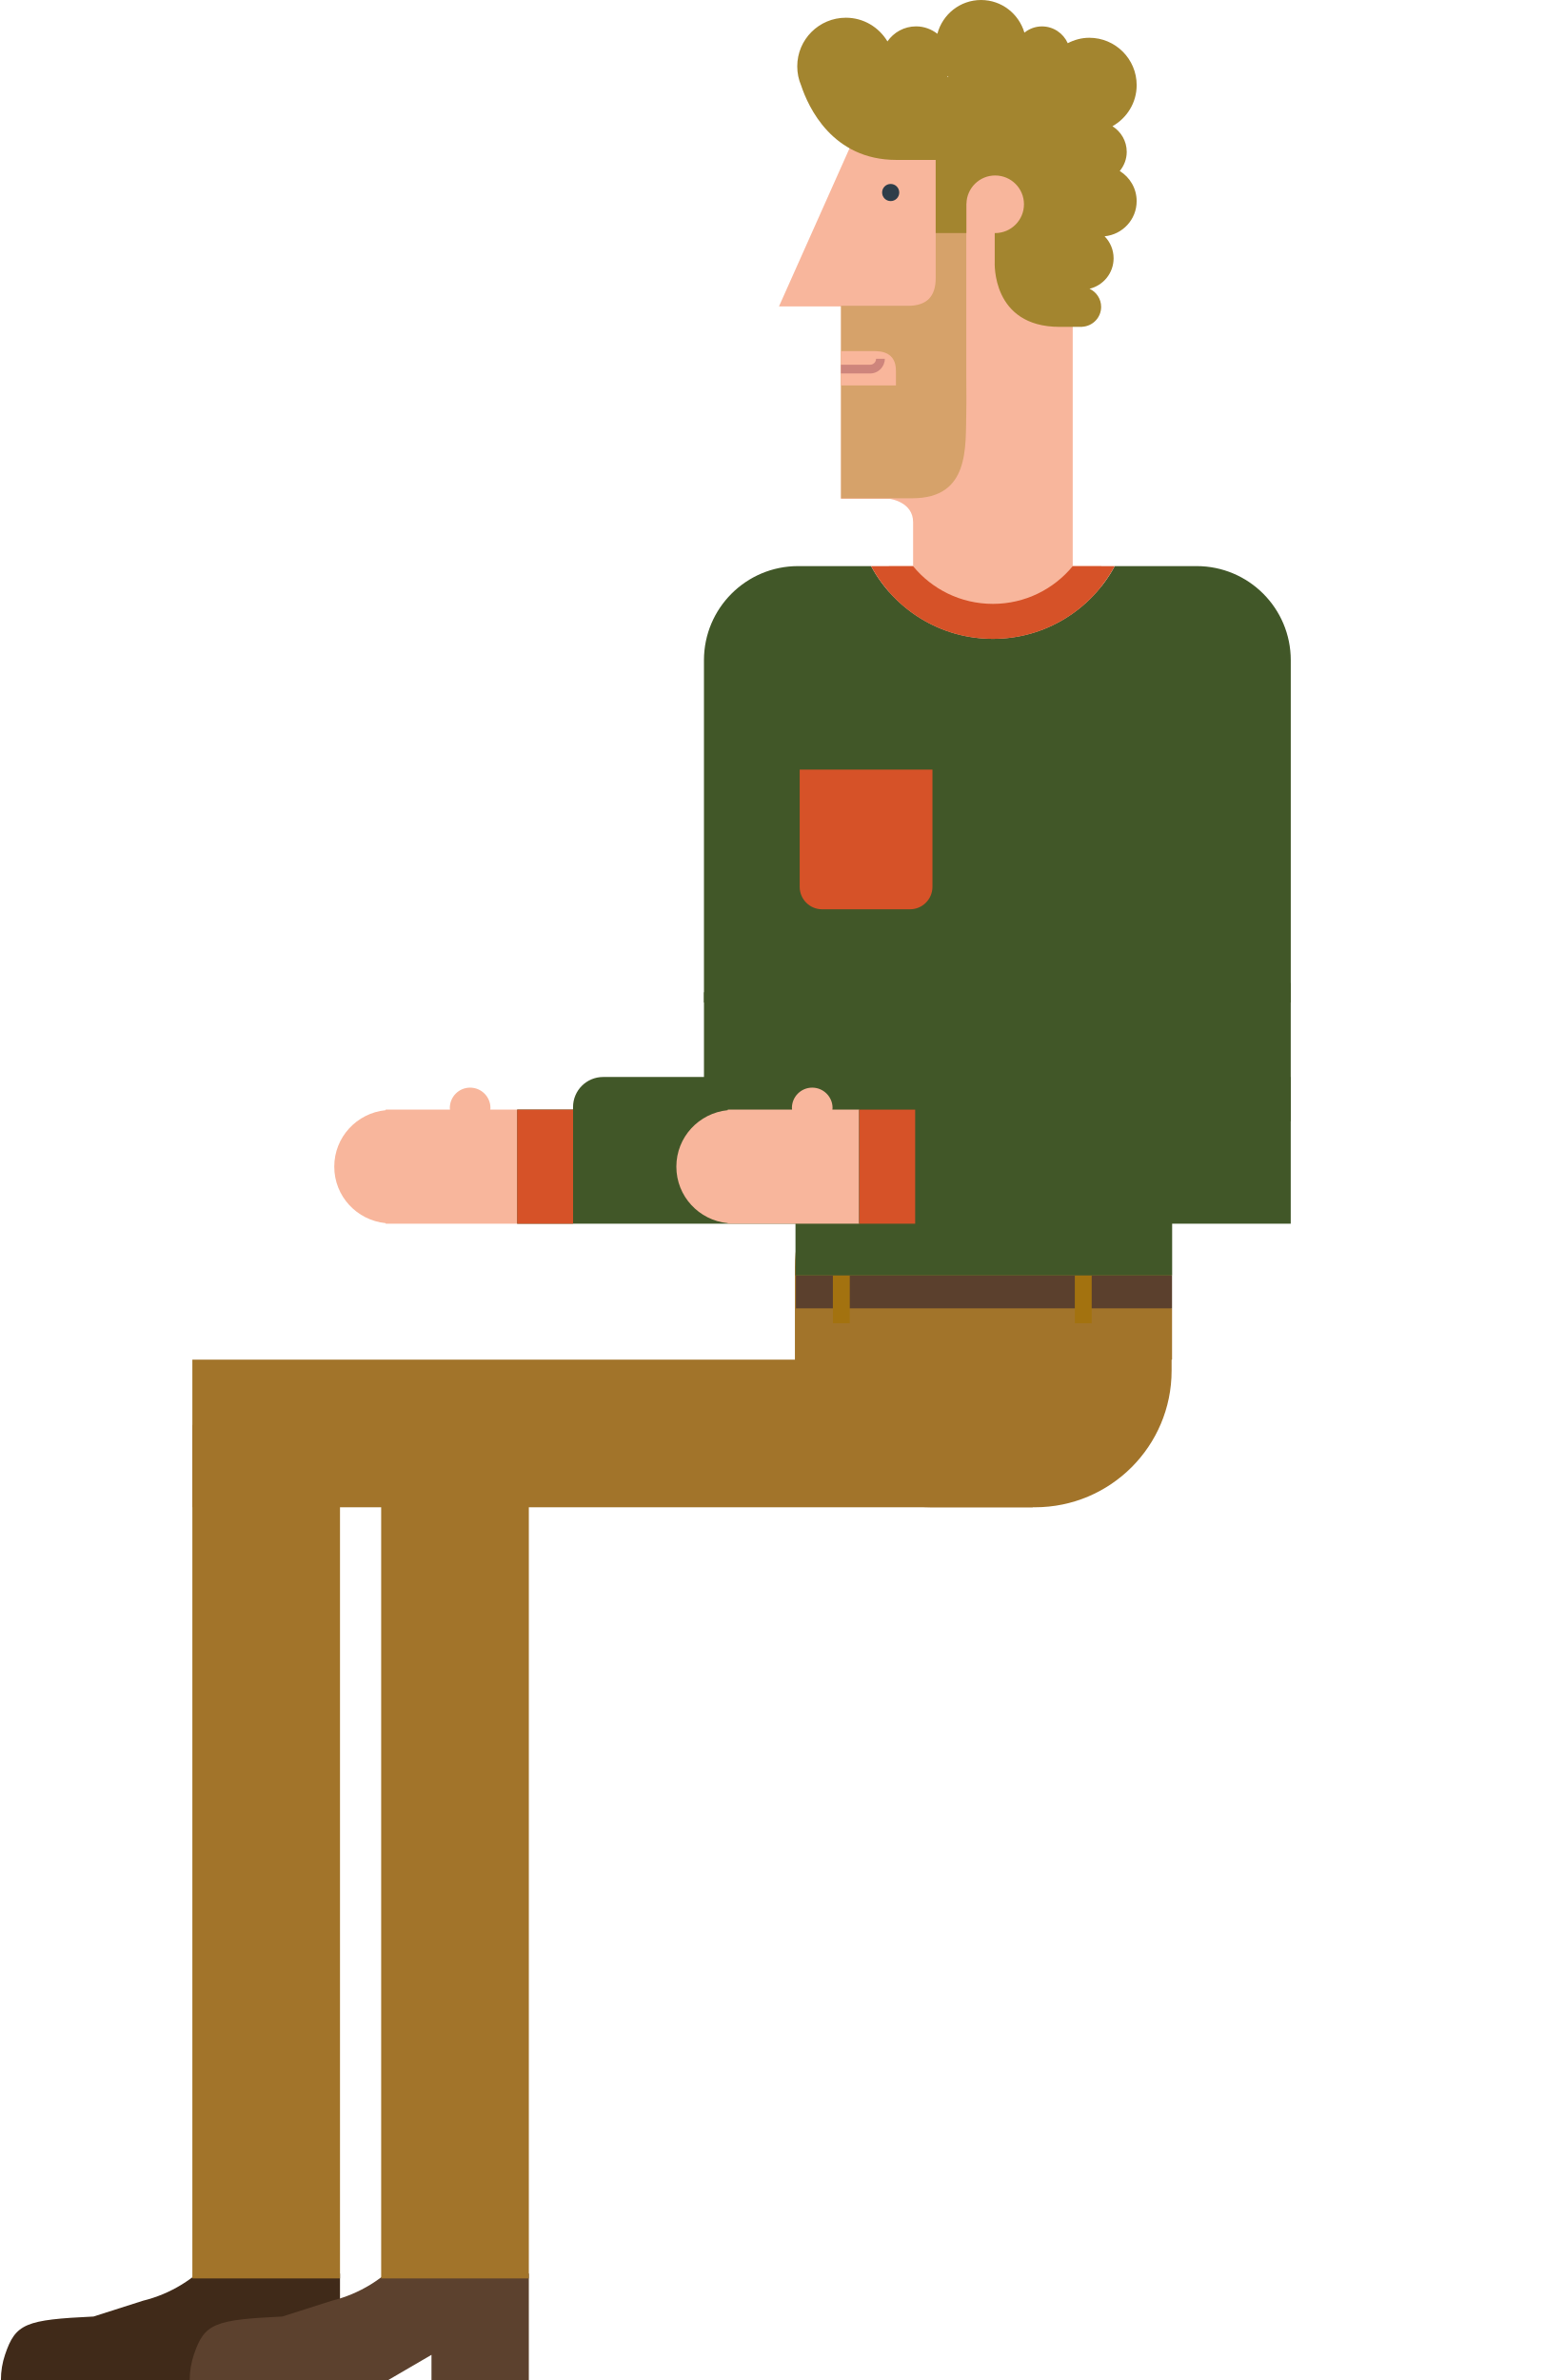
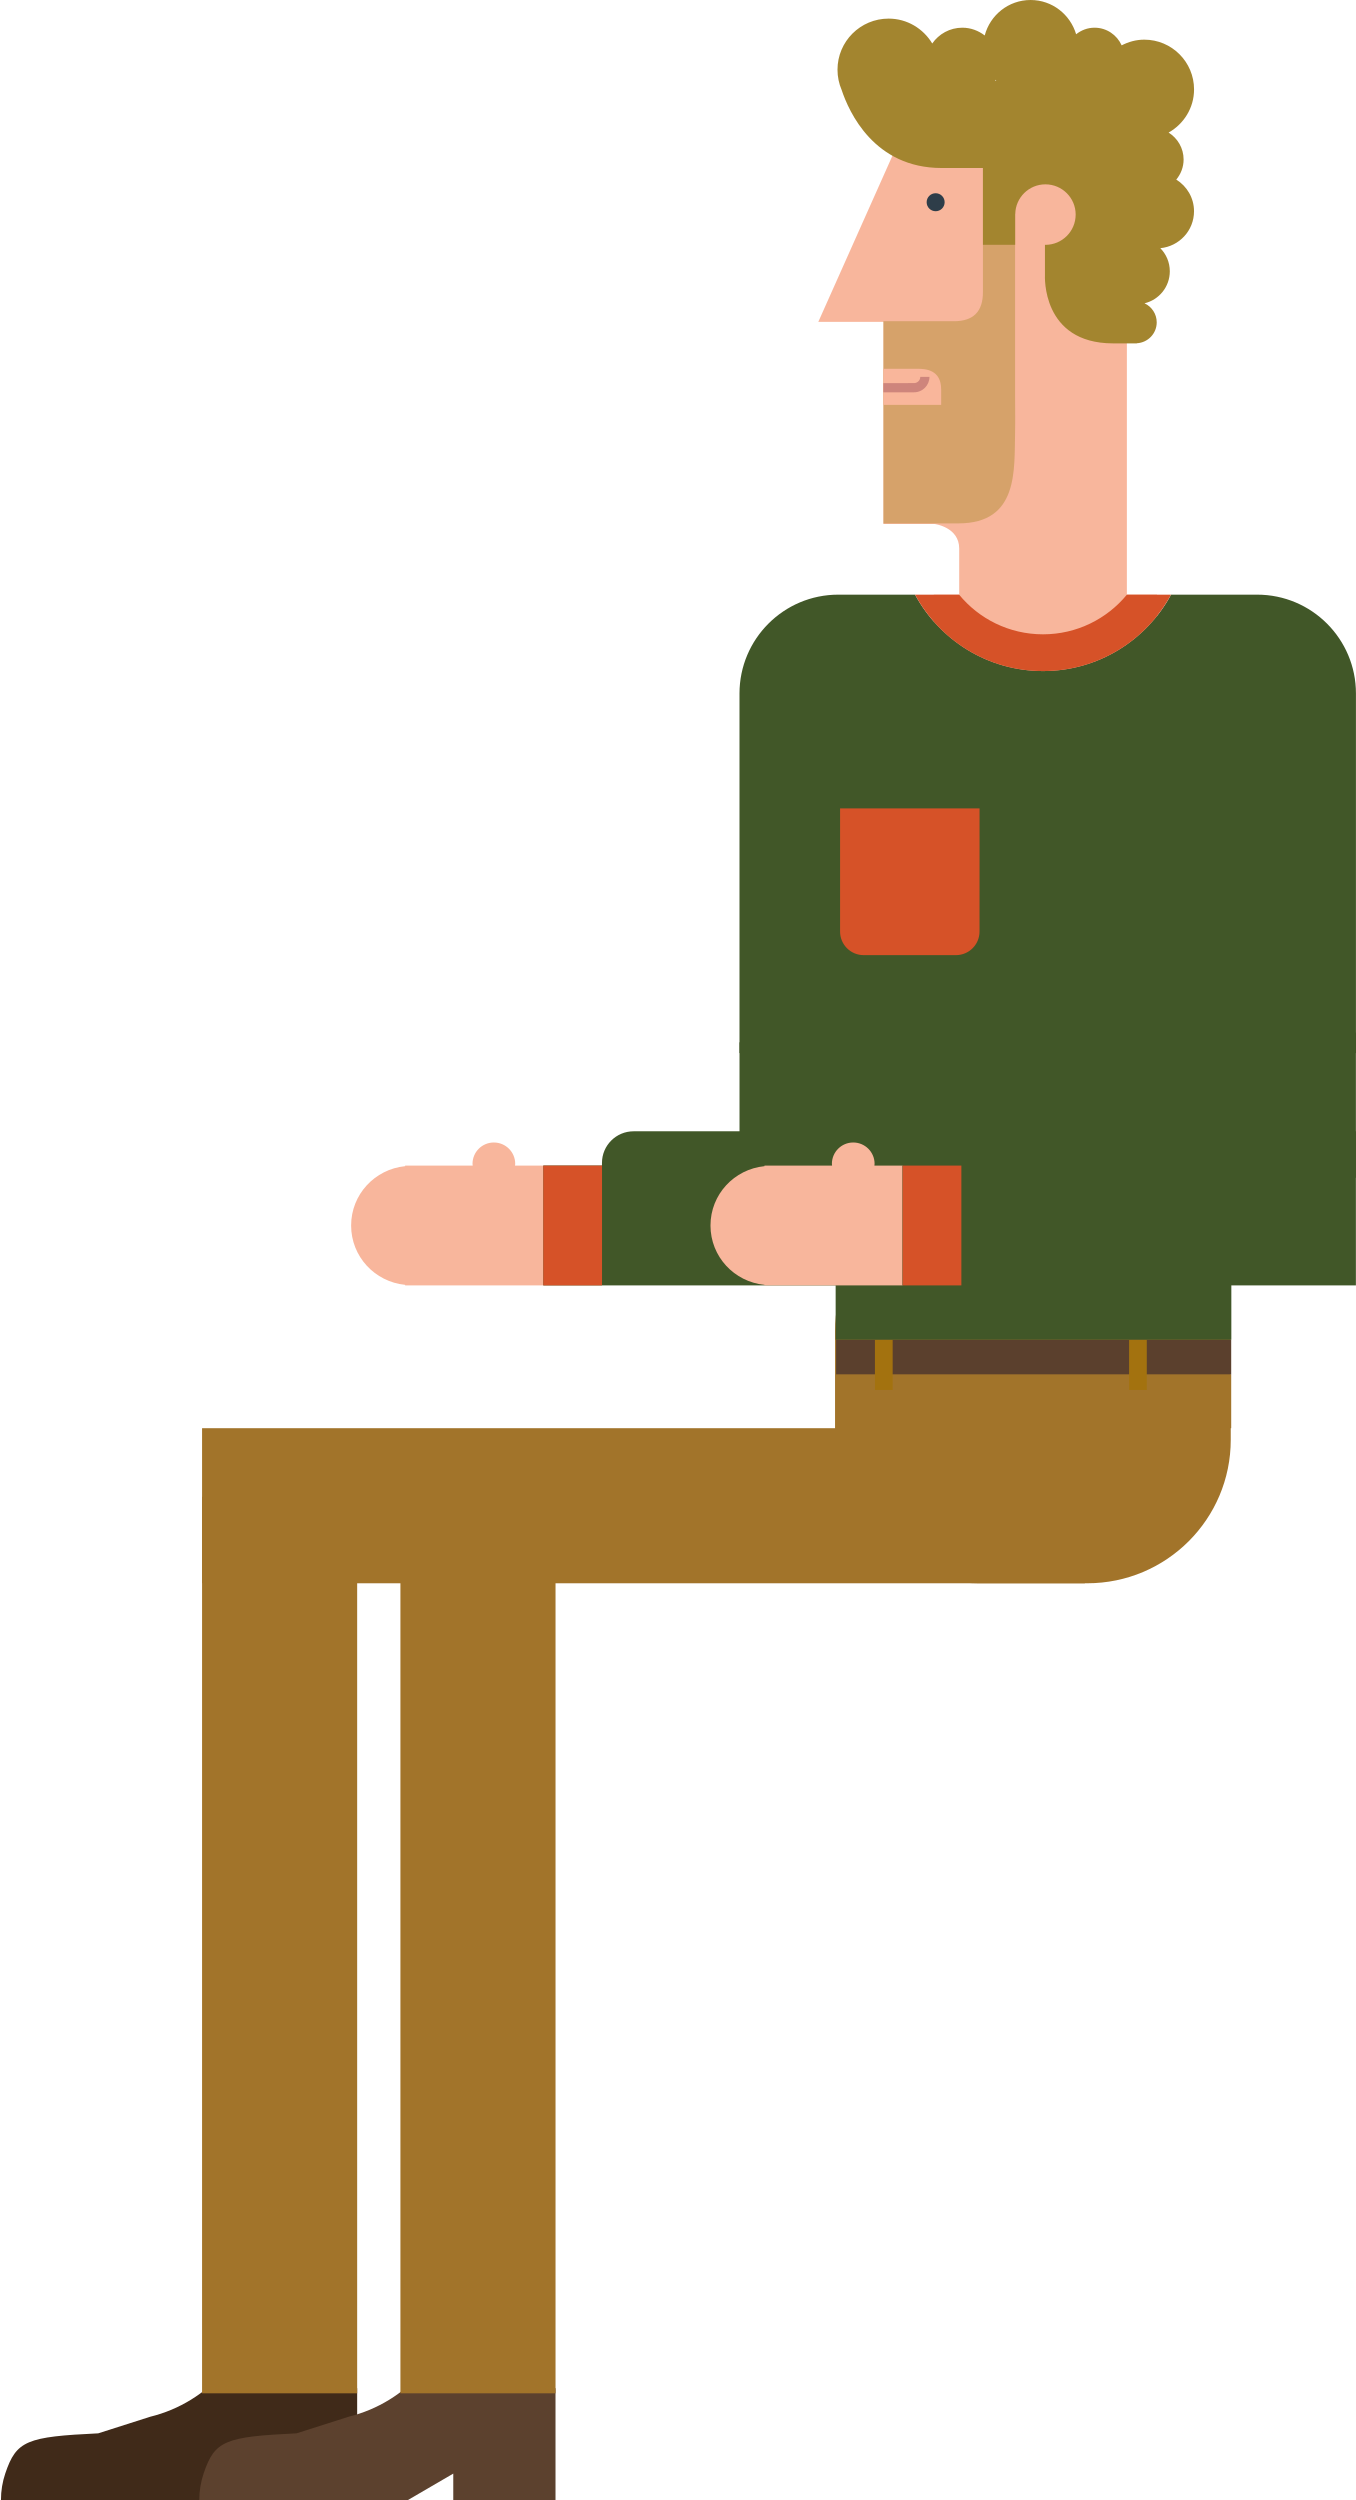
- <svg xmlns="http://www.w3.org/2000/svg" version="1.1" id="Layer_1" x="0px" y="0px" width="93.738px" height="144.43px" viewBox="0 0 93.738 144.43" enable-background="new 0 0 93.738 144.43" xml:space="preserve">
+ <svg xmlns="http://www.w3.org/2000/svg" version="1.1" id="Layer_1" x="0px" y="0px" width="78.335px" height="144.43px" viewBox="0 0 78.335 144.43" enable-background="new 0 0 78.335 144.43" xml:space="preserve">
  <g>
    <rect x="42.723" y="60.217" fill="#415728" width="8.062" height="8.392" />
    <path fill="#A2742A" d="M48.242,83.178c0,4.579,3.713,8.291,8.293,8.291h6.275c4.581,0,8.293-3.712,8.293-8.291v-6.276   c0-4.581-3.712-8.293-8.293-8.293h-6.275c-4.58,0-8.293,3.712-8.293,8.293V83.178z" />
-     <path fill="#402A19" d="M0.305,142.896c0.641-1.905,1.244-2.12,5.371-2.318l3.006-0.96c1.688-0.414,3.169-1.344,4.271-2.611   c0.249-0.287,0.476-0.591,0.684-0.908c1.904,0.14,1.631,1.871,1.631,1.871h5.366v0.726v1.009v1.01v2.183v0.961v0.573h-5.907v-0.573   v-0.956l-2.624,1.529H0.055C0.055,143.893,0.143,143.377,0.305,142.896z" />
+     <path fill="#402A19" d="M0.305,142.896c0.641-1.904,1.243-2.12,5.37-2.317l3.007-0.96c1.688-0.414,3.169-1.345,4.271-2.611   c0.249-0.287,0.477-0.591,0.685-0.908c1.903,0.141,1.631,1.871,1.631,1.871h5.365v0.726v1.01v1.01v2.183v0.961v0.573h-5.906v-0.573   v-0.956l-2.624,1.529H0.055C0.055,143.893,0.143,143.377,0.305,142.896z" />
    <rect x="11.674" y="86.47" fill="#A2742A" width="8.96" height="51.797" />
    <g>
-       <path fill="#F8B69C" d="M29.765,67.237c0,0.034-0.007,0.067-0.01,0.1h0.551h1.079v6.923h-1.079h-2.21h-4.34    c-0.002,0-0.004,0-0.008,0c-0.002,0-0.004,0-0.007,0h-0.335v-0.033c-1.75-0.174-3.12-1.633-3.12-3.428    c0-1.795,1.37-3.254,3.12-3.428v-0.034h0.335c0.003,0,0.005,0,0.007,0c0.004,0,0.006,0,0.008,0h3.553    c-0.002-0.033-0.01-0.065-0.01-0.1c0-0.682,0.551-1.234,1.231-1.234C29.212,66.003,29.765,66.556,29.765,67.237z" />
-       <path fill="#415728" d="M65.158,65.357H36.604c-1.009,0-1.827,0.818-1.827,1.827v0.153h-0.156h-3.236v6.923h3.236h1.983h1.254    h27.3V65.357z" />
-       <rect x="31.385" y="67.338" fill="#D65228" width="3.394" height="6.922" />
+       <path fill="#F8B69C" d="M29.765,67.237c0,0.034-0.008,0.067-0.011,0.101h0.552h1.078v6.923h-1.078h-2.21h-4.341    c-0.002,0-0.004,0-0.008,0c-0.002,0-0.004,0-0.007,0h-0.335v-0.033c-1.75-0.174-3.12-1.633-3.12-3.428s1.37-3.254,3.12-3.428    v-0.034h0.335c0.003,0,0.005,0,0.007,0c0.004,0,0.006,0,0.008,0h3.554c-0.002-0.033-0.011-0.065-0.011-0.101    c0-0.682,0.552-1.233,1.231-1.233C29.212,66.003,29.765,66.556,29.765,67.237z" />
+       <path fill="#415728" d="M65.158,65.357H36.604c-1.009,0-1.827,0.818-1.827,1.827v0.153h-0.156h-3.236v6.923h3.236h1.983h1.254    h27.3V65.357L65.158,65.357z" />
+       <rect x="31.385" y="67.338" fill="#D65228" width="3.395" height="6.922" />
    </g>
    <g>
      <g>
-         <rect x="48.304" y="77.395" fill="#5B402D" width="22.826" height="2.016" />
-         <rect x="48.304" y="79.411" fill="#A2742A" width="22.826" height="3.1" />
-         <rect x="65.23" y="77.395" fill="#A3720F" width="1.023" height="2.906" />
+         <rect x="48.304" y="77.395" fill="#5B402D" width="22.825" height="2.017" />
+         <rect x="48.304" y="79.411" fill="#A2742A" width="22.825" height="3.1" />
+         <rect x="65.23" y="77.395" fill="#A3720F" width="1.022" height="2.906" />
        <rect x="50.547" y="77.395" fill="#A3720F" width="1.024" height="2.906" />
      </g>
      <g>
        <g>
-           <path fill="#F8B69C" d="M52.229,7.492l0.177-0.22h12.696v27.082h1.741v10.221H53.948V34.354h1.467v-0.01      c0-2.123,0-2.123,0-2.655c0-1.239-1.416-1.416-1.416-1.416h-2.965V18.595h-3.759L52.229,7.492z" />
+           <path fill="#F8B69C" d="M52.229,7.492l0.177-0.221h12.696v27.082h1.74v10.222H53.948V34.354h1.467v-0.01      c0-2.123,0-2.123,0-2.655c0-1.238-1.416-1.416-1.416-1.416h-2.965V18.595h-3.759L52.229,7.492z" />
          <circle fill="#2E3D49" cx="54.054" cy="11.683" r="0.52" />
-           <path opacity="0.4" fill="#A3841F" d="M58.643,13.294v9.555c0,0,0.014,1.626,0,2.167c-0.053,2.12,0.221,5.221-3.274,5.221      c-2.698,0-4.334,0-4.334,0V18.558h2.036c0,0,0.463,0,2.034,0c1.15,0,1.681-0.574,1.681-1.681c0-1.812,0-7.343,0-7.343h1.857      V13.294z" />
-           <path fill="none" d="M57.56,4.662h-0.07c0.009-0.019,0.02-0.034,0.028-0.052C57.532,4.626,57.545,4.645,57.56,4.662z" />
-           <path fill="none" d="M58.652,12.358c0,0.013-0.004,0.023-0.004,0.036v-0.036H58.652z" />
-           <path fill="#A3852F" d="M48.384,4.027c0,0.412,0.084,0.803,0.236,1.16c0.427,1.288,1.88,4.518,5.777,4.518      c1.026,0,1.796,0,2.389,0v4.438h1.862v-1.748v-0.036h0.004c0.021-0.949,0.791-1.71,1.743-1.71c0.966,0,1.748,0.781,1.748,1.747      c0,0.965-0.782,1.748-1.748,1.748c-0.009,0-0.017-0.003-0.026-0.003v1.758c0,0-0.222,3.937,3.938,3.937c1.371,0,1.371,0,1.371,0      v-0.006c0.64-0.035,1.149-0.56,1.149-1.208c0-0.487-0.29-0.906-0.705-1.099c0.837-0.2,1.461-0.95,1.461-1.85      c0-0.52-0.21-0.99-0.547-1.334c1.091-0.106,1.946-1.015,1.946-2.134c0-0.774-0.412-1.447-1.025-1.828      c0.261-0.317,0.423-0.719,0.423-1.161c0-0.658-0.348-1.23-0.867-1.556c0.873-0.493,1.47-1.418,1.47-2.493      c0-1.587-1.287-2.875-2.875-2.875c-0.473,0-0.912,0.125-1.307,0.329c-0.27-0.6-0.868-1.019-1.567-1.019      c-0.405,0-0.771,0.145-1.064,0.379C61.832,0.838,60.789,0,59.539,0c-1.277,0-2.339,0.872-2.651,2.049      C56.528,1.772,56.084,1.6,55.596,1.6c-0.721,0-1.356,0.362-1.738,0.912c-0.518-0.858-1.448-1.437-2.521-1.437      C49.704,1.075,48.384,2.396,48.384,4.027z M57.489,4.662c0.009-0.019,0.02-0.034,0.028-0.052      c0.015,0.016,0.027,0.035,0.042,0.052H57.489z" />
-           <path fill="#F9B69B" d="M51.034,21.306c0,0,0.687,0,1.968,0c0.455,0,1.371,0.042,1.371,1.194c0,0.706,0,0.889,0,0.889h-3.339      V21.306z" />
-           <path fill="#CE857C" d="M52.807,22.132c0.199,0,0.36-0.161,0.36-0.36h0.531c0,0.491-0.398,0.891-0.891,0.891l0,0h-1.773v-0.53      H52.807z" />
+           <path opacity="0.4" fill="#A3841F" enable-background="new    " d="M58.643,13.294v9.555c0,0,0.014,1.626,0,2.167      c-0.054,2.12,0.221,5.221-3.274,5.221c-2.698,0-4.334,0-4.334,0V18.558h2.036c0,0,0.463,0,2.034,0      c1.149,0,1.681-0.574,1.681-1.681c0-1.813,0-7.343,0-7.343h1.857V13.294z" />
+           <path fill="none" d="M57.56,4.662h-0.07c0.009-0.02,0.02-0.034,0.028-0.053C57.532,4.626,57.545,4.645,57.56,4.662z" />
+           <path fill="none" d="M58.652,12.358c0,0.014-0.004,0.023-0.004,0.036v-0.036H58.652z" />
+           <path fill="#A3852F" d="M48.384,4.027c0,0.412,0.084,0.804,0.236,1.16c0.427,1.288,1.88,4.519,5.777,4.519      c1.025,0,1.796,0,2.389,0v4.438h1.862v-1.748v-0.036h0.004c0.021-0.948,0.791-1.71,1.743-1.71c0.966,0,1.748,0.781,1.748,1.747      c0,0.965-0.782,1.748-1.748,1.748c-0.009,0-0.018-0.003-0.026-0.003v1.758c0,0-0.222,3.938,3.938,3.938c1.371,0,1.371,0,1.371,0      V19.83c0.64-0.035,1.148-0.561,1.148-1.208c0-0.487-0.29-0.906-0.705-1.1c0.837-0.199,1.461-0.949,1.461-1.85      c0-0.521-0.21-0.99-0.547-1.334c1.091-0.106,1.946-1.015,1.946-2.134c0-0.774-0.412-1.447-1.025-1.828      c0.261-0.317,0.423-0.719,0.423-1.161c0-0.658-0.348-1.23-0.866-1.556c0.872-0.493,1.47-1.418,1.47-2.493      c0-1.587-1.287-2.875-2.875-2.875c-0.474,0-0.912,0.125-1.308,0.329c-0.27-0.601-0.867-1.02-1.566-1.02      c-0.405,0-0.771,0.146-1.064,0.379C61.832,0.838,60.789,0,59.539,0c-1.276,0-2.339,0.872-2.65,2.049      C56.528,1.772,56.084,1.6,55.596,1.6c-0.722,0-1.356,0.362-1.738,0.912c-0.519-0.858-1.448-1.437-2.521-1.437      C49.704,1.075,48.384,2.396,48.384,4.027z M57.489,4.662c0.009-0.02,0.02-0.034,0.028-0.053      c0.015,0.017,0.026,0.035,0.042,0.053H57.489z" />
+           <path fill="#F9B69B" d="M51.034,21.306c0,0,0.688,0,1.968,0c0.455,0,1.371,0.042,1.371,1.194c0,0.706,0,0.889,0,0.889h-3.339      V21.306z" />
+           <path fill="#CE857C" d="M52.807,22.132c0.198,0,0.359-0.161,0.359-0.36h0.531c0,0.491-0.398,0.892-0.891,0.892l0,0h-1.773v-0.53      L52.807,22.132L52.807,22.132z" />
        </g>
        <g>
-           <path fill="#415728" d="M48.432,34.354h4.432c1.419,2.628,4.199,4.415,7.395,4.415c3.196,0,5.976-1.786,7.395-4.415h4.97      c3.155,0,5.711,2.557,5.711,5.711v4.186l0,0v16.588h-7.199v16.556h-0.565H50.659h-2.382V60.839h-5.555v-6.741v-5.943v-8.089      C42.723,36.912,45.279,34.354,48.432,34.354z" />
-           <path fill="#D65228" d="M60.258,38.769c-3.195,0-5.976-1.786-7.395-4.415h1.123h1.401h0.022      c1.149,1.399,2.894,2.292,4.848,2.292c1.952,0,3.698-0.893,4.848-2.292h1.962h0.585C66.233,36.983,63.454,38.769,60.258,38.769z      " />
-           <path fill="#D65228" d="M56.589,53.818c0,0.751-0.61,1.362-1.363,1.362h-5.333c-0.752,0-1.361-0.611-1.361-1.362v-7.115h8.058      V53.818z" />
+           <path fill="#415728" d="M48.432,34.354h4.432c1.419,2.628,4.199,4.415,7.395,4.415c3.196,0,5.977-1.786,7.396-4.415h4.97      c3.155,0,5.711,2.558,5.711,5.711v4.187l0,0v16.588h-7.199v16.556h-0.564H50.659h-2.382V60.839h-5.555v-6.741v-5.942v-8.09      C42.723,36.912,45.279,34.354,48.432,34.354z" />
+           <path fill="#D65228" d="M60.258,38.769c-3.194,0-5.976-1.786-7.395-4.415h1.123h1.401h0.021      c1.149,1.399,2.895,2.292,4.848,2.292c1.952,0,3.698-0.893,4.849-2.292h1.962h0.585C66.233,36.983,63.454,38.769,60.258,38.769z      " />
+           <path fill="#D65228" d="M56.589,53.818c0,0.751-0.609,1.362-1.362,1.362h-5.333c-0.752,0-1.361-0.611-1.361-1.362v-7.114h8.058      L56.589,53.818L56.589,53.818z" />
        </g>
      </g>
    </g>
    <g display="none">
-       <rect x="77.205" y="63.902" transform="matrix(0.9767 0.2146 -0.2146 0.9767 18.8956 -14.9598)" display="inline" fill="#9B9B9B" width="2.257" height="31.253" />
-       <path display="inline" fill="#005493" d="M80.157,85.958c-0.399,1.711-2.109,2.774-3.819,2.375l0,0    c-1.712-0.398-2.773-2.109-2.375-3.82l13.552-58.075c0.398-1.71,2.109-2.773,3.82-2.374l0,0c1.71,0.399,2.772,2.109,2.374,3.819    L80.157,85.958z" />
+       <rect x="77.209" y="63.9" transform="matrix(-0.9767 -0.2146 0.2146 -0.9767 137.7791 174.013)" display="inline" fill="#9B9B9B" width="2.257" height="31.253" />
+       <path display="inline" fill="#005493" d="M80.157,85.958c-0.399,1.711-2.109,2.773-3.819,2.375l0,0    c-1.712-0.398-2.772-2.109-2.375-3.82l13.553-58.075c0.397-1.71,2.108-2.772,3.819-2.374l0,0c1.71,0.399,2.772,2.109,2.374,3.819    L80.157,85.958z" />
    </g>
    <g display="none">
      <g display="inline">
        <rect x="48.173" y="120.088" fill="#9B9B9B" width="5.99" height="15.737" />
        <rect x="50.04" y="91.956" fill="#9B9B9B" width="2.256" height="31.254" />
        <g>
-           <rect x="58.899" y="127.425" transform="matrix(0.2713 -0.9625 0.9625 0.2713 -88.6166 157.5299)" fill="#9B9B9B" width="1.656" height="19.727" />
-           <rect x="41.801" y="127.424" transform="matrix(-0.2713 -0.9625 0.9625 -0.2713 -77.9454 215.5645)" fill="#9B9B9B" width="1.656" height="19.728" />
+           <rect x="58.899" y="127.426" transform="matrix(-0.2711 0.9625 -0.9625 -0.2711 208.0688 117.0233)" fill="#9B9B9B" width="1.657" height="19.727" />
+           <rect x="41.801" y="127.424" transform="matrix(0.2713 0.9625 -0.9625 0.2713 163.203 59.0128)" fill="#9B9B9B" width="1.656" height="19.728" />
          <circle fill="#9B9B9B" cx="33.341" cy="141.649" r="2.498" />
          <circle fill="#9B9B9B" cx="68.994" cy="141.649" r="2.497" />
        </g>
        <rect x="50.255" y="134.35" fill="#9B9B9B" width="1.827" height="6.41" />
        <rect x="49.229" y="139.167" fill="#9B9B9B" width="3.877" height="4.979" />
      </g>
-       <path display="inline" fill="#0085BA" d="M77.645,95.036c0,1.976-1.602,3.578-3.579,3.578H28.269    c-1.976,0-3.578-1.603-3.578-3.578l0,0c0-1.977,1.603-3.578,3.578-3.578h45.797C76.043,91.458,77.645,93.059,77.645,95.036    L77.645,95.036z" />
+       <path display="inline" fill="#0085BA" d="M77.645,95.036c0,1.976-1.603,3.578-3.579,3.578H28.269    c-1.977,0-3.578-1.604-3.578-3.578l0,0c0-1.978,1.603-3.578,3.578-3.578h45.797C76.043,91.458,77.645,93.059,77.645,95.036    L77.645,95.036z" />
    </g>
-     <path fill="#5C412E" d="M11.765,142.896c0.64-1.905,1.244-2.12,5.37-2.318l3.007-0.96c1.686-0.414,3.169-1.344,4.272-2.611   c0.248-0.287,0.474-0.591,0.682-0.908c1.904,0.14,1.632,1.871,1.632,1.871h5.366v0.726v1.009v1.01v2.183v0.961v0.573h-5.908v-0.573   v-0.956l-2.623,1.529H11.514C11.514,143.893,11.603,143.377,11.765,142.896z" />
+     <path fill="#5C412E" d="M11.765,142.896c0.64-1.904,1.243-2.12,5.369-2.317l3.008-0.96c1.686-0.414,3.169-1.345,4.271-2.611   c0.248-0.287,0.475-0.591,0.683-0.908c1.903,0.141,1.632,1.871,1.632,1.871h5.365v0.726v1.01v1.01v2.183v0.961v0.573h-5.907v-0.573   v-0.956l-2.623,1.529H11.514C11.514,143.893,11.603,143.377,11.765,142.896z" />
    <rect x="23.133" y="86.47" fill="#A2742A" width="8.961" height="51.797" />
    <rect x="11.674" y="82.51" fill="#A2742A" width="51.002" height="8.959" />
    <g>
-       <path fill="#F8B69C" d="M50.527,67.237c0,0.034-0.007,0.067-0.011,0.1h0.551h1.08v6.923h-1.08h-2.21h-4.34    c-0.002,0-0.004,0-0.008,0c-0.002,0-0.005,0-0.006,0h-0.336v-0.033c-1.75-0.174-3.12-1.633-3.12-3.428    c0-1.795,1.37-3.254,3.12-3.428v-0.034h0.336c0.001,0,0.004,0,0.006,0c0.004,0,0.006,0,0.008,0h3.553    c-0.002-0.033-0.01-0.065-0.01-0.1c0-0.682,0.552-1.234,1.232-1.234S50.527,66.556,50.527,67.237z" />
-       <path fill="#415728" d="M78.333,65.357H57.366c-1.008,0-1.827,0.818-1.827,1.827v0.153h-0.156h-3.235v6.923h3.235h1.983h1.254    h19.713V65.357z" />
+       <path fill="#F8B69C" d="M50.527,67.237c0,0.034-0.007,0.067-0.011,0.101h0.551h1.08v6.923h-1.08h-2.21h-4.34    c-0.002,0-0.004,0-0.009,0c-0.002,0-0.005,0-0.006,0h-0.336v-0.033c-1.75-0.174-3.12-1.633-3.12-3.428s1.37-3.254,3.12-3.428    v-0.034h0.336c0.001,0,0.004,0,0.006,0c0.005,0,0.007,0,0.009,0h3.553c-0.002-0.033-0.01-0.065-0.01-0.101    c0-0.682,0.552-1.233,1.231-1.233C49.972,66.003,50.527,66.556,50.527,67.237z" />
+       <path fill="#415728" d="M78.333,65.357H57.366c-1.008,0-1.827,0.818-1.827,1.827v0.153h-0.156h-3.234v6.923h3.234h1.983h1.254    h19.713V65.357z" />
      <rect x="52.147" y="67.338" fill="#D65228" width="3.393" height="6.922" />
    </g>
-     <rect x="70.271" y="59.653" fill="#415728" width="8.062" height="8.392" />
+     <rect x="70.271" y="59.653" fill="#415728" width="8.062" height="8.393" />
    <g display="none">
      <g display="inline">
-         <rect x="65.172" y="75.703" fill="#9B9B9B" width="2.257" height="16.942" />
+         <rect x="65.172" y="75.703" fill="#9B9B9B" width="2.258" height="16.941" />
        <circle fill="#9B9B9B" cx="66.305" cy="92.644" r="1.133" />
      </g>
-       <path display="inline" fill="#0085BA" d="M82.938,76.626c0,1.343-1.089,2.433-2.435,2.433H35.84c-1.344,0-2.434-1.09-2.434-2.433    l0,0c0-1.345,1.09-2.434,2.434-2.434h44.664C81.85,74.193,82.938,75.282,82.938,76.626L82.938,76.626z" />
+       <path display="inline" fill="#0085BA" d="M82.938,76.626c0,1.343-1.089,2.433-2.436,2.433H35.84c-1.344,0-2.434-1.09-2.434-2.433    l0,0c0-1.345,1.09-2.435,2.434-2.435h44.664C81.85,74.193,82.938,75.282,82.938,76.626L82.938,76.626z" />
    </g>
  </g>
</svg>
